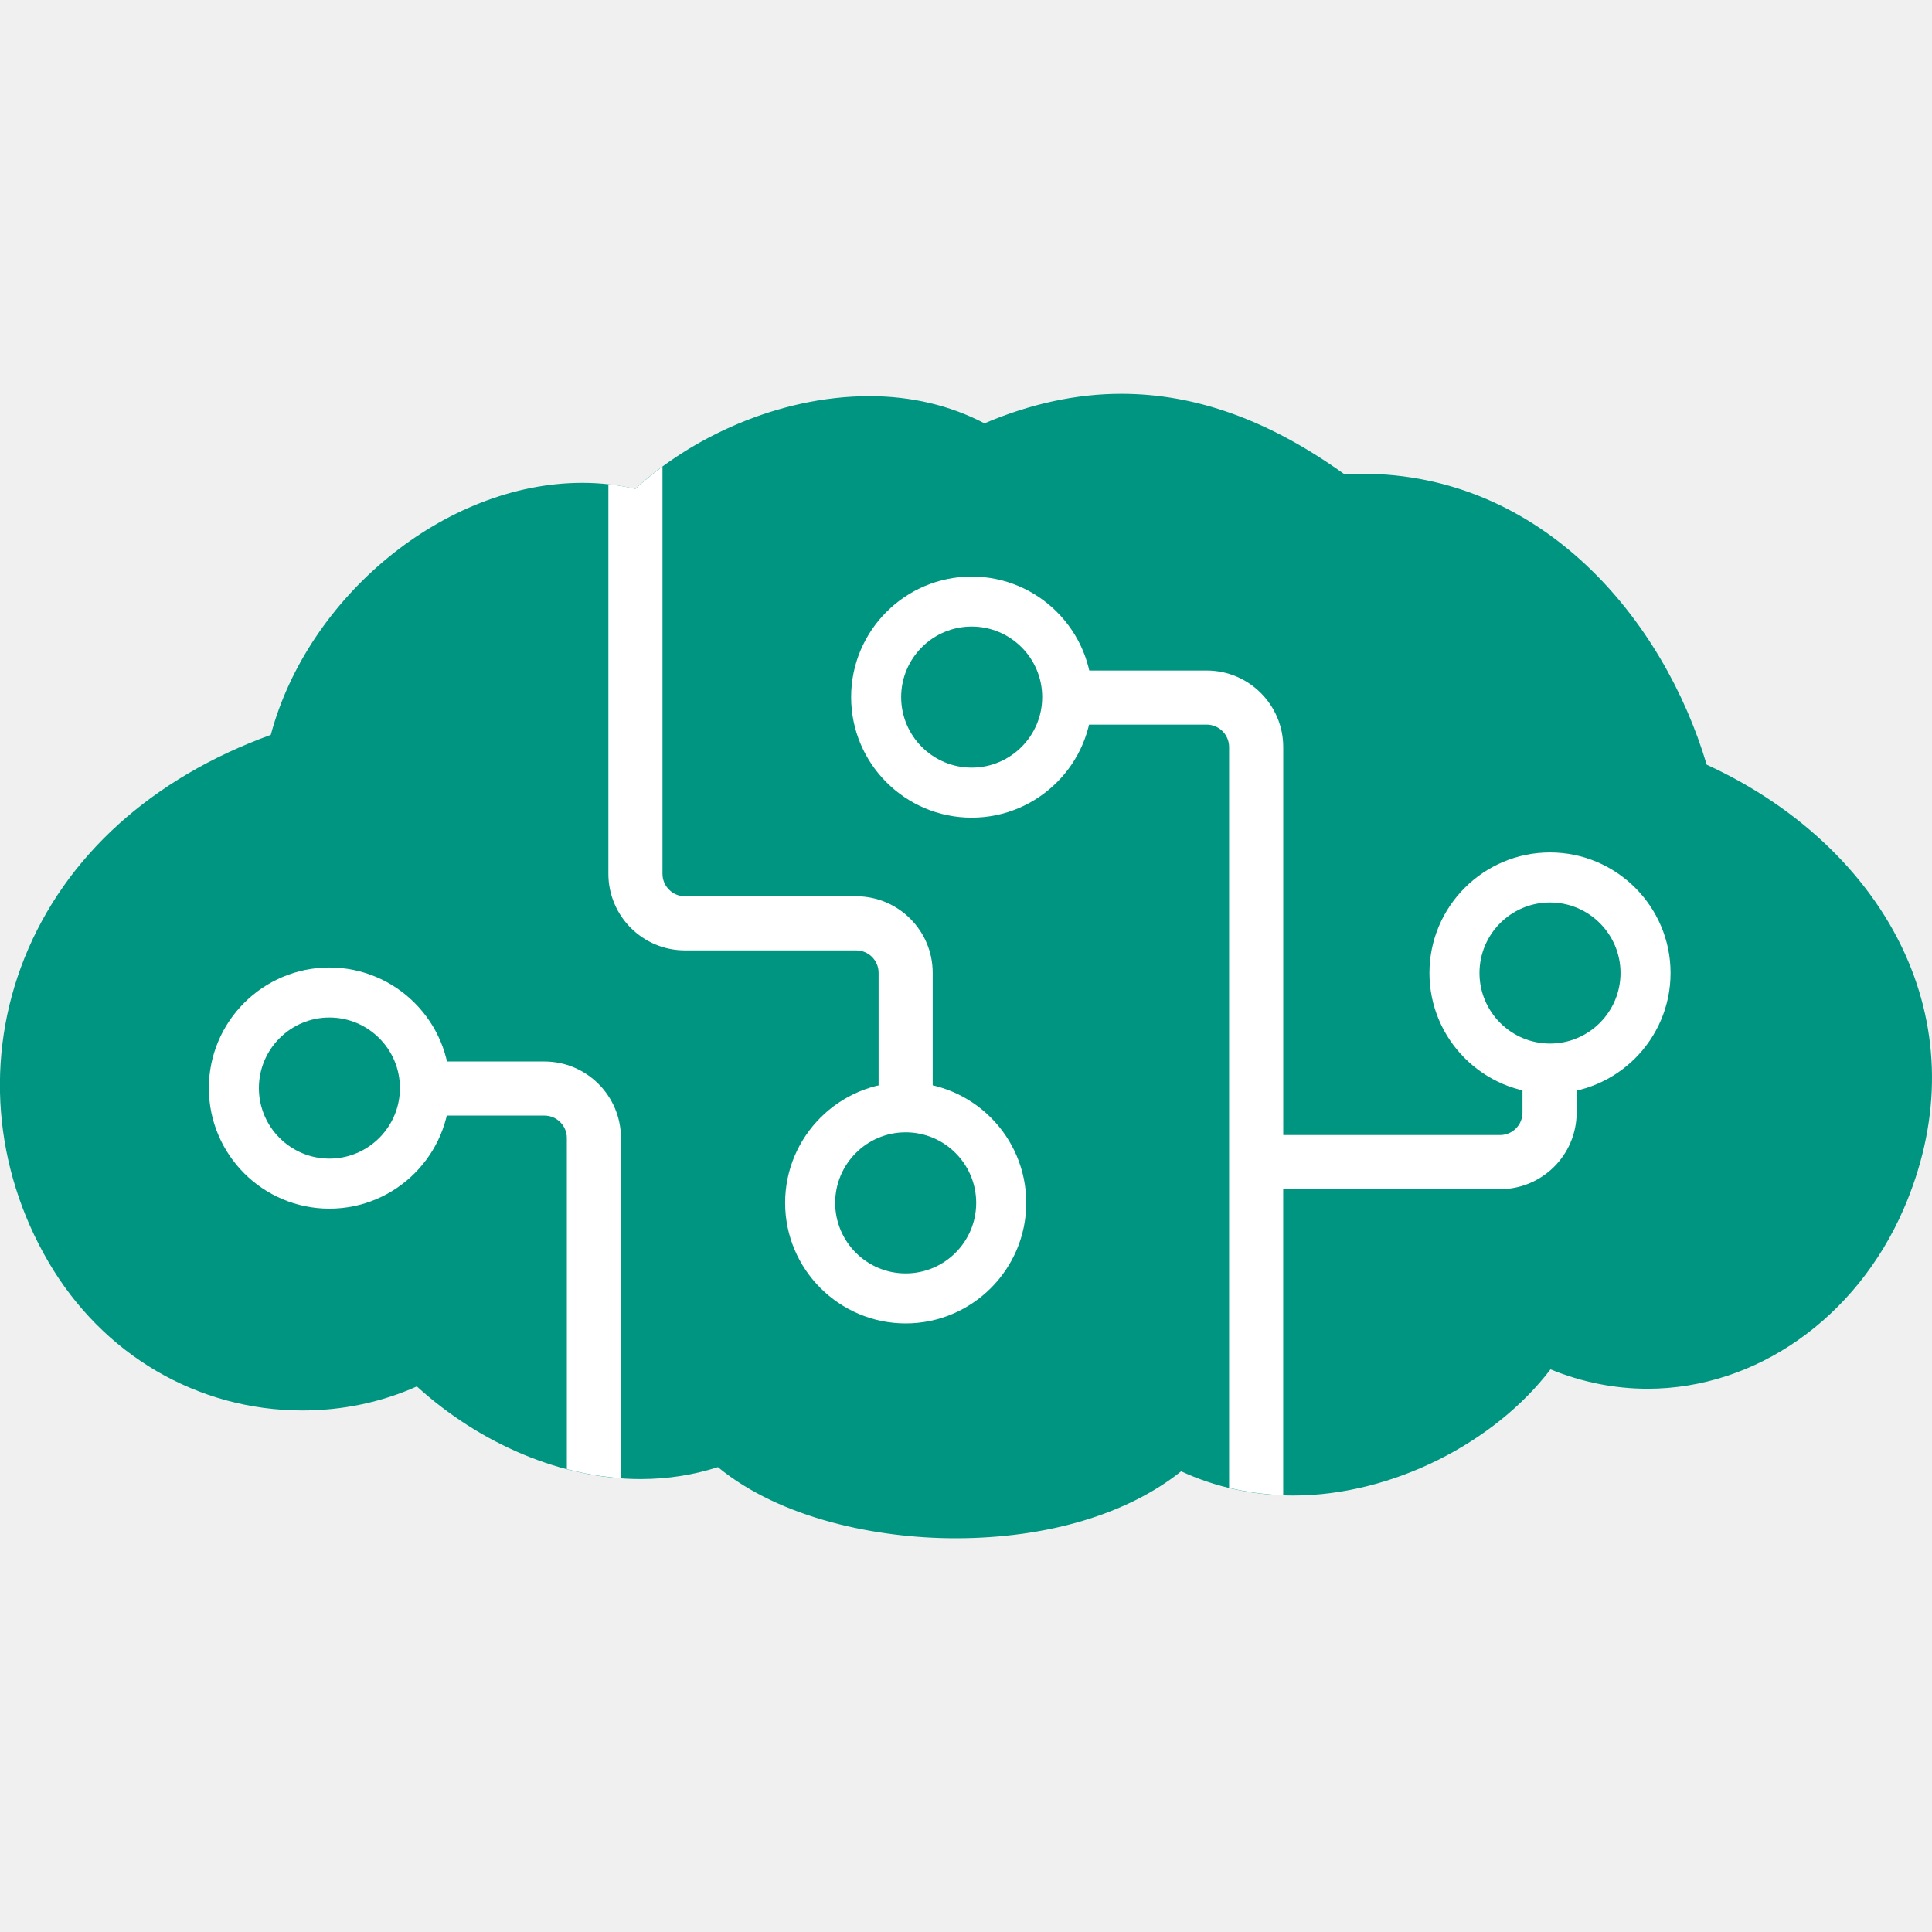
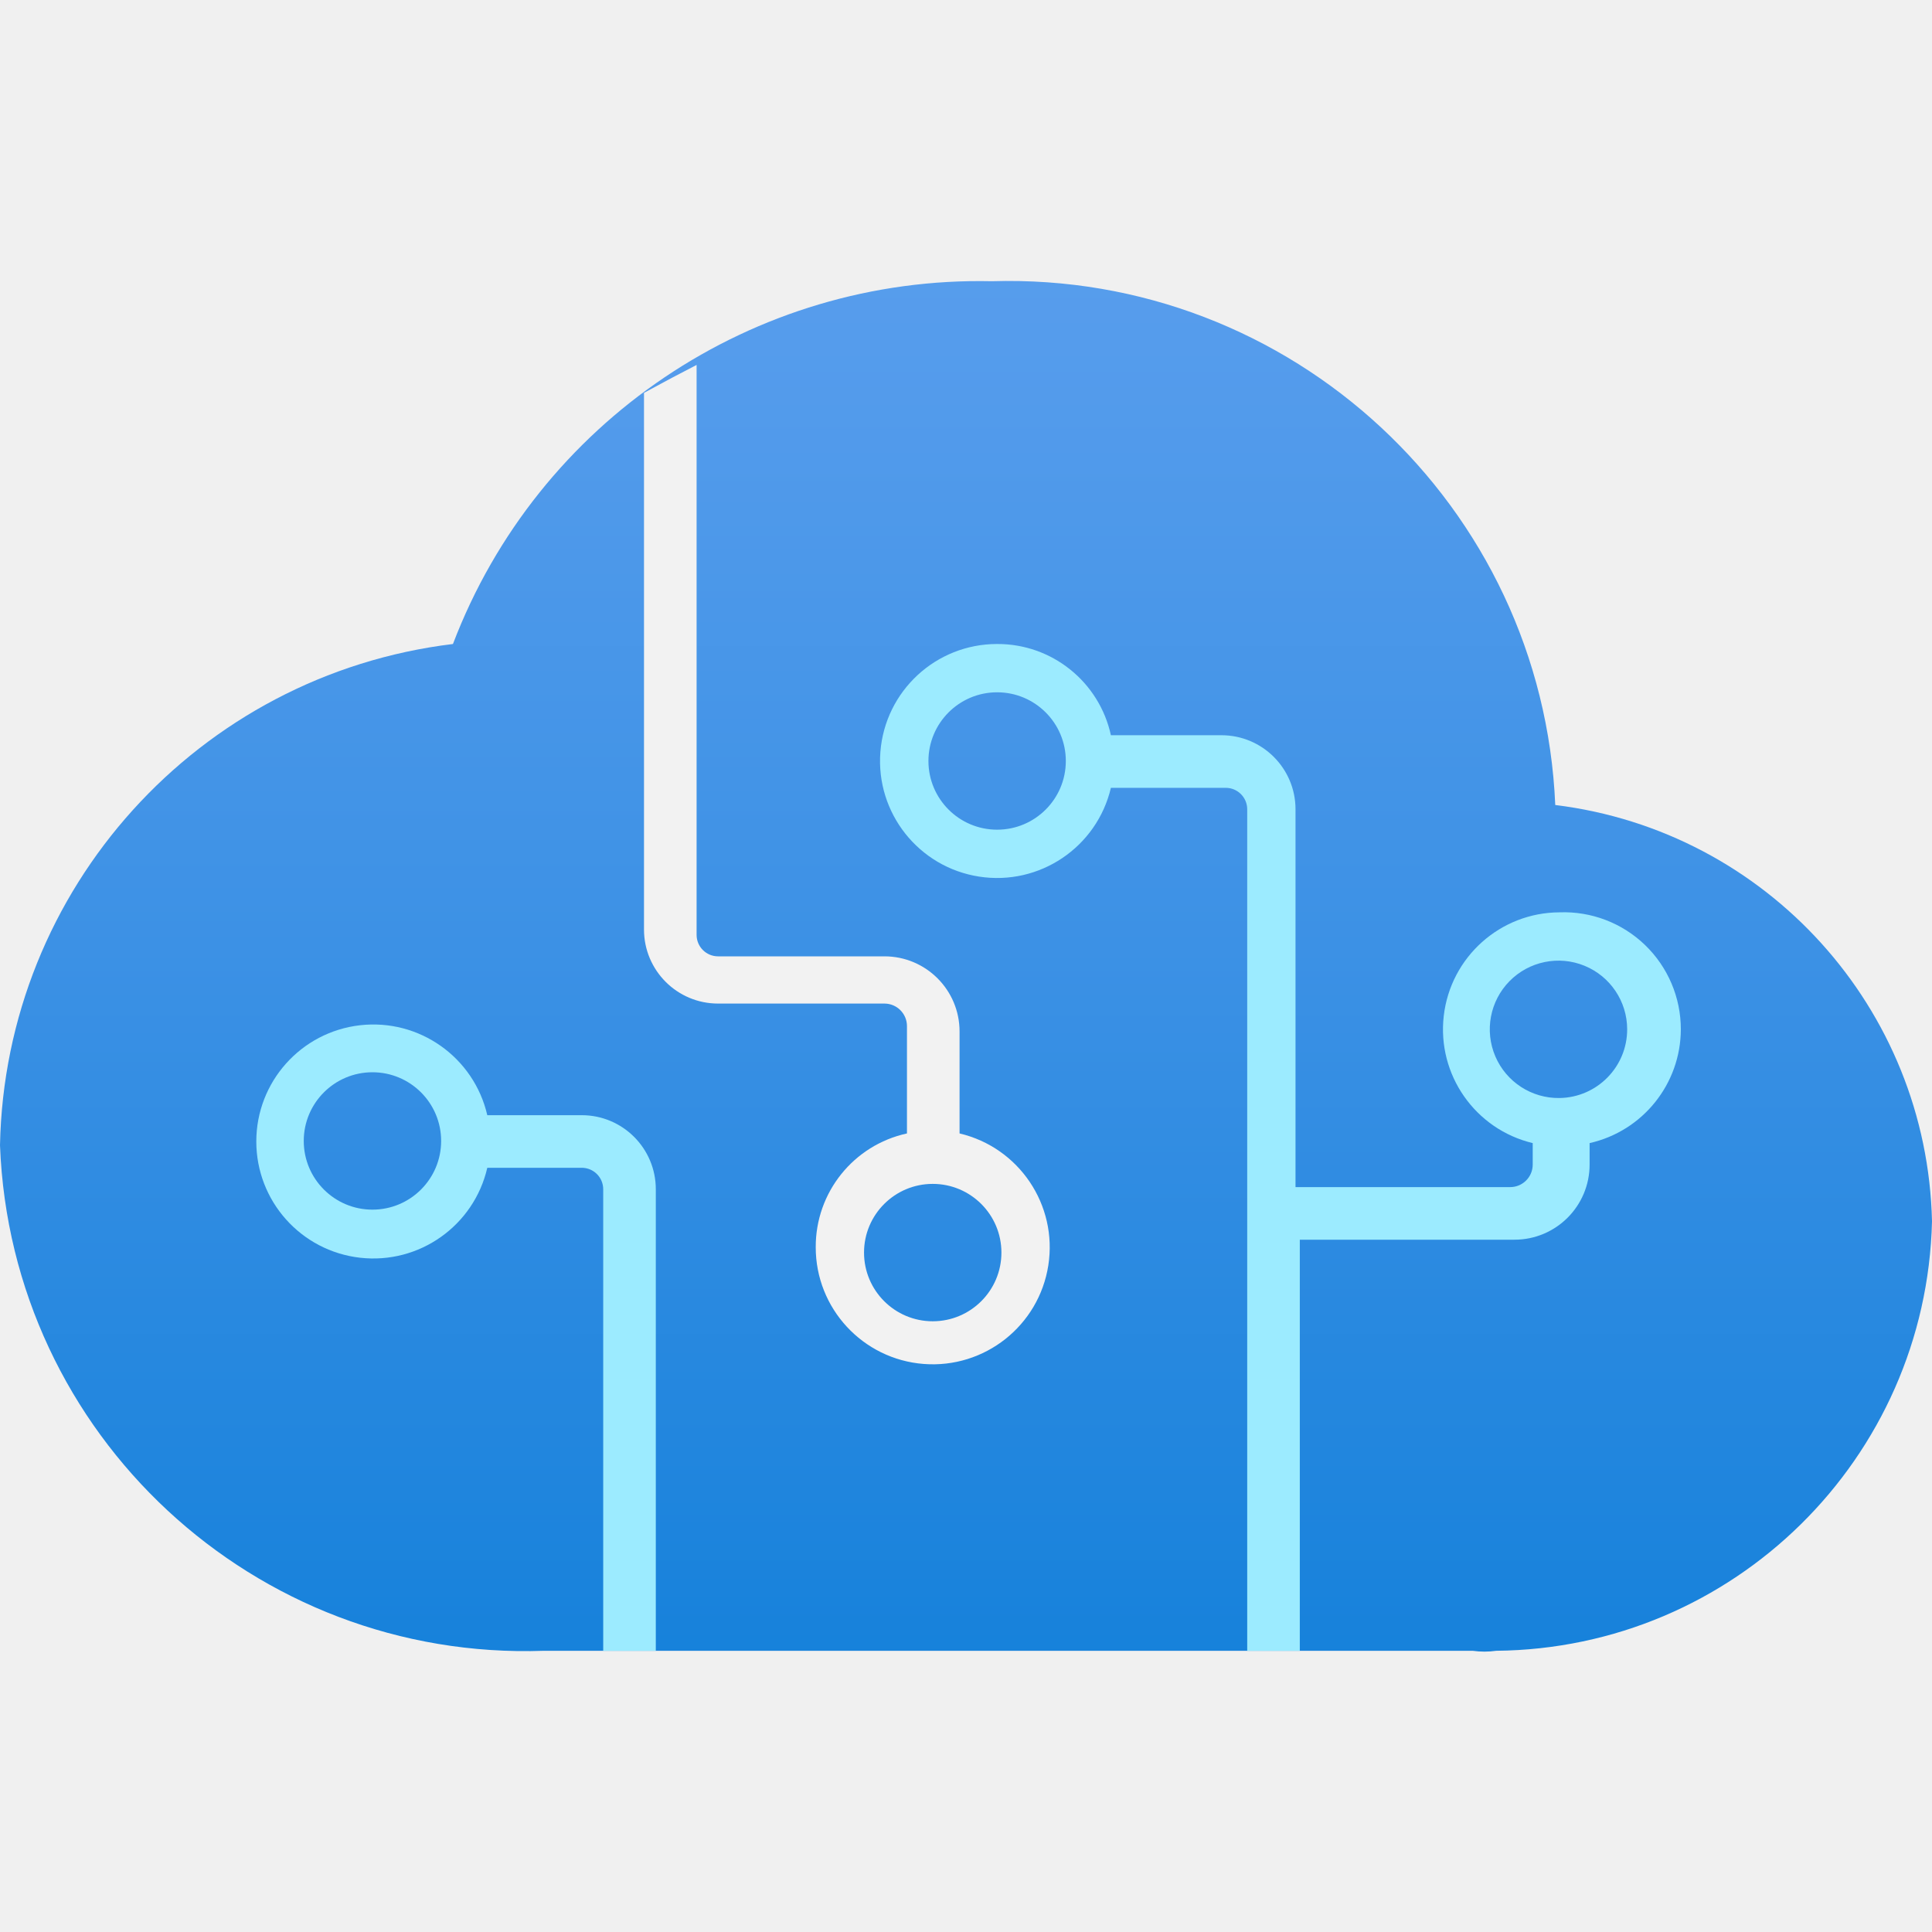
- <svg xmlns="http://www.w3.org/2000/svg" version="1.1" id="Layer_1" x="0px" y="0px" width="50px" height="50px" viewBox="0 0 50 50" enable-background="new 0 0 50 50" xml:space="preserve">
-   <path fill="#009580" d="M49.383,24.873c-0.907-2.15-2.785-3.97-5.214-5.083c-1.12-3.765-4.254-7.53-8.928-7.53  c-0.149,0-0.299,0.004-0.451,0.011c-1.949-1.398-3.843-2.079-5.771-2.079c-1.162,0-2.35,0.257-3.541,0.764  c-0.882-0.462-1.893-0.703-2.975-0.703c-2.392,0-4.661,1.105-6.061,2.399c-0.441-0.104-0.9-0.156-1.374-0.156  c-3.568,0-7.104,2.948-8.06,6.522c-3.076,1.116-5.322,3.143-6.377,5.781c-1.023,2.559-0.798,5.42,0.617,7.85  c1.406,2.413,3.866,3.854,6.58,3.854c1.041,0,2.045-0.213,2.96-0.622c1.65,1.5,3.773,2.397,5.784,2.397  c0.701,0,1.372-0.104,2.007-0.309c1.628,1.339,4.123,1.841,6.148,1.841c2.389,0,4.465-0.631,5.841-1.733  c0.892,0.413,1.874,0.627,2.899,0.627h0.001c2.563,0,5.212-1.366,6.659-3.265c0.807,0.331,1.656,0.502,2.515,0.502  c0,0,0.001,0,0.001,0c2.801-0.001,5.402-1.829,6.626-4.658C50.203,29.124,50.243,26.908,49.383,24.873z" />
-   <path fill="#FFFFFF" d="M16.07,38.256v-8.804c0-1.093-0.889-1.981-1.981-1.981H10.79v1.4h3.299c0.32,0,0.581,0.261,0.581,0.581  v8.569C15.134,38.144,15.604,38.222,16.07,38.256z" />
-   <path fill="#FFFFFF" d="M22.158,23.196h-4.432c-0.32,0-0.581-0.261-0.581-0.581V12.076c-0.252,0.186-0.488,0.378-0.702,0.576  c-0.228-0.054-0.461-0.093-0.698-0.119v10.082c0,1.093,0.889,1.981,1.981,1.981h4.432c0.32,0,0.58,0.26,0.58,0.58v3.282h1.4v-3.282  C24.139,24.084,23.25,23.196,22.158,23.196z" />
-   <path fill="#FFFFFF" d="M40.803,28.794v-1.256h-1.401v1.256c0,0.32-0.26,0.581-0.58,0.581H33.21V19.334  c0-1.092-0.888-1.981-1.981-1.981h-3.817v1.4h3.817c0.32,0,0.58,0.26,0.58,0.581v19.171c0.453,0.11,0.922,0.174,1.4,0.191v-7.92  h5.611C39.914,30.775,40.803,29.887,40.803,28.794z" />
-   <path fill="#FFFFFF" d="M23.439,34.25c-1.72,0-3.12-1.4-3.12-3.12c0-1.721,1.4-3.121,3.12-3.121c1.721,0,3.12,1.4,3.12,3.121  C26.559,32.85,25.159,34.25,23.439,34.25z M23.439,29.304c-1.006,0-1.825,0.819-1.825,1.826c0,1.007,0.819,1.826,1.825,1.826  c1.007,0,1.825-0.819,1.825-1.826C25.264,30.123,24.445,29.304,23.439,29.304z" />
-   <path fill="#FFFFFF" d="M8.525,31.28c-1.721,0-3.12-1.4-3.12-3.121c0-1.721,1.4-3.12,3.12-3.12s3.12,1.4,3.12,3.12  C11.645,29.88,10.246,31.28,8.525,31.28z M8.525,26.333c-1.007,0-1.825,0.819-1.825,1.826c0,1.007,0.819,1.826,1.825,1.826  s1.825-0.819,1.825-1.826C10.351,27.152,9.532,26.333,8.525,26.333z" />
-   <path fill="#FFFFFF" d="M40.114,28.301c-1.721,0-3.12-1.4-3.12-3.12c0-1.721,1.4-3.12,3.12-3.12c1.72,0,3.12,1.4,3.12,3.12  C43.234,26.902,41.834,28.301,40.114,28.301z M40.114,23.356c-1.007,0-1.825,0.819-1.825,1.825s0.819,1.826,1.825,1.826  c1.006,0,1.825-0.819,1.825-1.826S41.12,23.356,40.114,23.356z" />
-   <path fill="#FFFFFF" d="M25.147,21.161c-1.721,0-3.12-1.4-3.12-3.12c0-1.721,1.4-3.12,3.12-3.12s3.12,1.4,3.12,3.12  C28.268,19.761,26.868,21.161,25.147,21.161z M25.147,16.215c-1.007,0-1.825,0.819-1.825,1.826c0,1.006,0.819,1.825,1.825,1.825  s1.825-0.819,1.825-1.825C26.973,17.034,26.154,16.215,25.147,16.215z" />
+ <svg xmlns="http://www.w3.org/2000/svg" id="f78f5115-be88-4d44-b34e-3f6ea743125c" width="18" height="18" viewBox="0 0 18 18">
+   <defs>
+     <linearGradient id="b6c43bd9-e37f-4191-93c2-d3a7a84c505e" x1="9" y1="19.13" x2="9" y2="-0.29" gradientUnits="userSpaceOnUse">
+       <stop offset="0" stop-color="#0078d4" />
+       <stop offset="0.16" stop-color="#1380da" />
+       <stop offset="0.53" stop-color="#3c91e5" />
+       <stop offset="0.82" stop-color="#559cec" />
+       <stop offset="1" stop-color="#5ea0ef" />
+     </linearGradient>
+   </defs>
+   <path d="M18,11.38A4,4,0,0,0,14.49,7.5,5.1,5.1,0,0,0,9.24,2.62,5.25,5.25,0,0,0,4.22,6,4.8,4.8,0,0,0,0,10.67a4.9,4.9,0,0,0,5.07,4.71l.44,0h8.21a.78.78,0,0,0,.22,0A4.1,4.1,0,0,0,18,11.38Z" fill="url(#b6c43bd9-e37f-4191-93c2-d3a7a84c505e)" />
+   <path d="M5.42,10.39H4.54a1.09,1.09,0,1,0,0,.49h.88a.2.2,0,0,1,.2.2v4.3h.49v-4.3A.69.69,0,0,0,5.42,10.39Zm-1.95.88a.64.64,0,1,1,.64-.64A.64.64,0,0,1,3.47,11.27Z" fill="#9cebff" />
+   <path d="M8.94,10.61v-1a.7.7,0,0,0-.7-.7H6.69a.2.2,0,0,1-.2-.2V3.4l-.23.12L6,3.66v5a.69.69,0,0,0,.69.69H8.24a.21.21,0,0,1,.21.21v1a1.08,1.08,0,0,0-.85,1.06,1.09,1.09,0,1,0,1.34-1.06Zm-.25,1.7h0a.64.64,0,1,1,.64-.64A.64.64,0,0,1,8.69,12.31Z" fill="#f2f2f2" />
+   <path d="M14.53,8.5a1.09,1.09,0,0,0-.25,2.15v.2a.21.21,0,0,1-.21.21h-2V7.54a.69.69,0,0,0-.69-.69H10.35A1.08,1.08,0,0,0,9.29,6a1.09,1.09,0,1,0,1.06,1.34h1.07a.2.2,0,0,1,.2.2v7.84h.49V11.55h2a.7.7,0,0,0,.7-.7v-.2a1.09,1.09,0,0,0,.85-1.06h0A1.09,1.09,0,0,0,14.53,8.5ZM9.29,7.73h0a.64.64,0,1,1,.64-.64A.64.64,0,0,1,9.29,7.73Zm5.24,2.5h0a.64.64,0,1,1,.63-.64A.64.64,0,0,1,14.53,10.23Z" fill="#9cebff" />
</svg>
